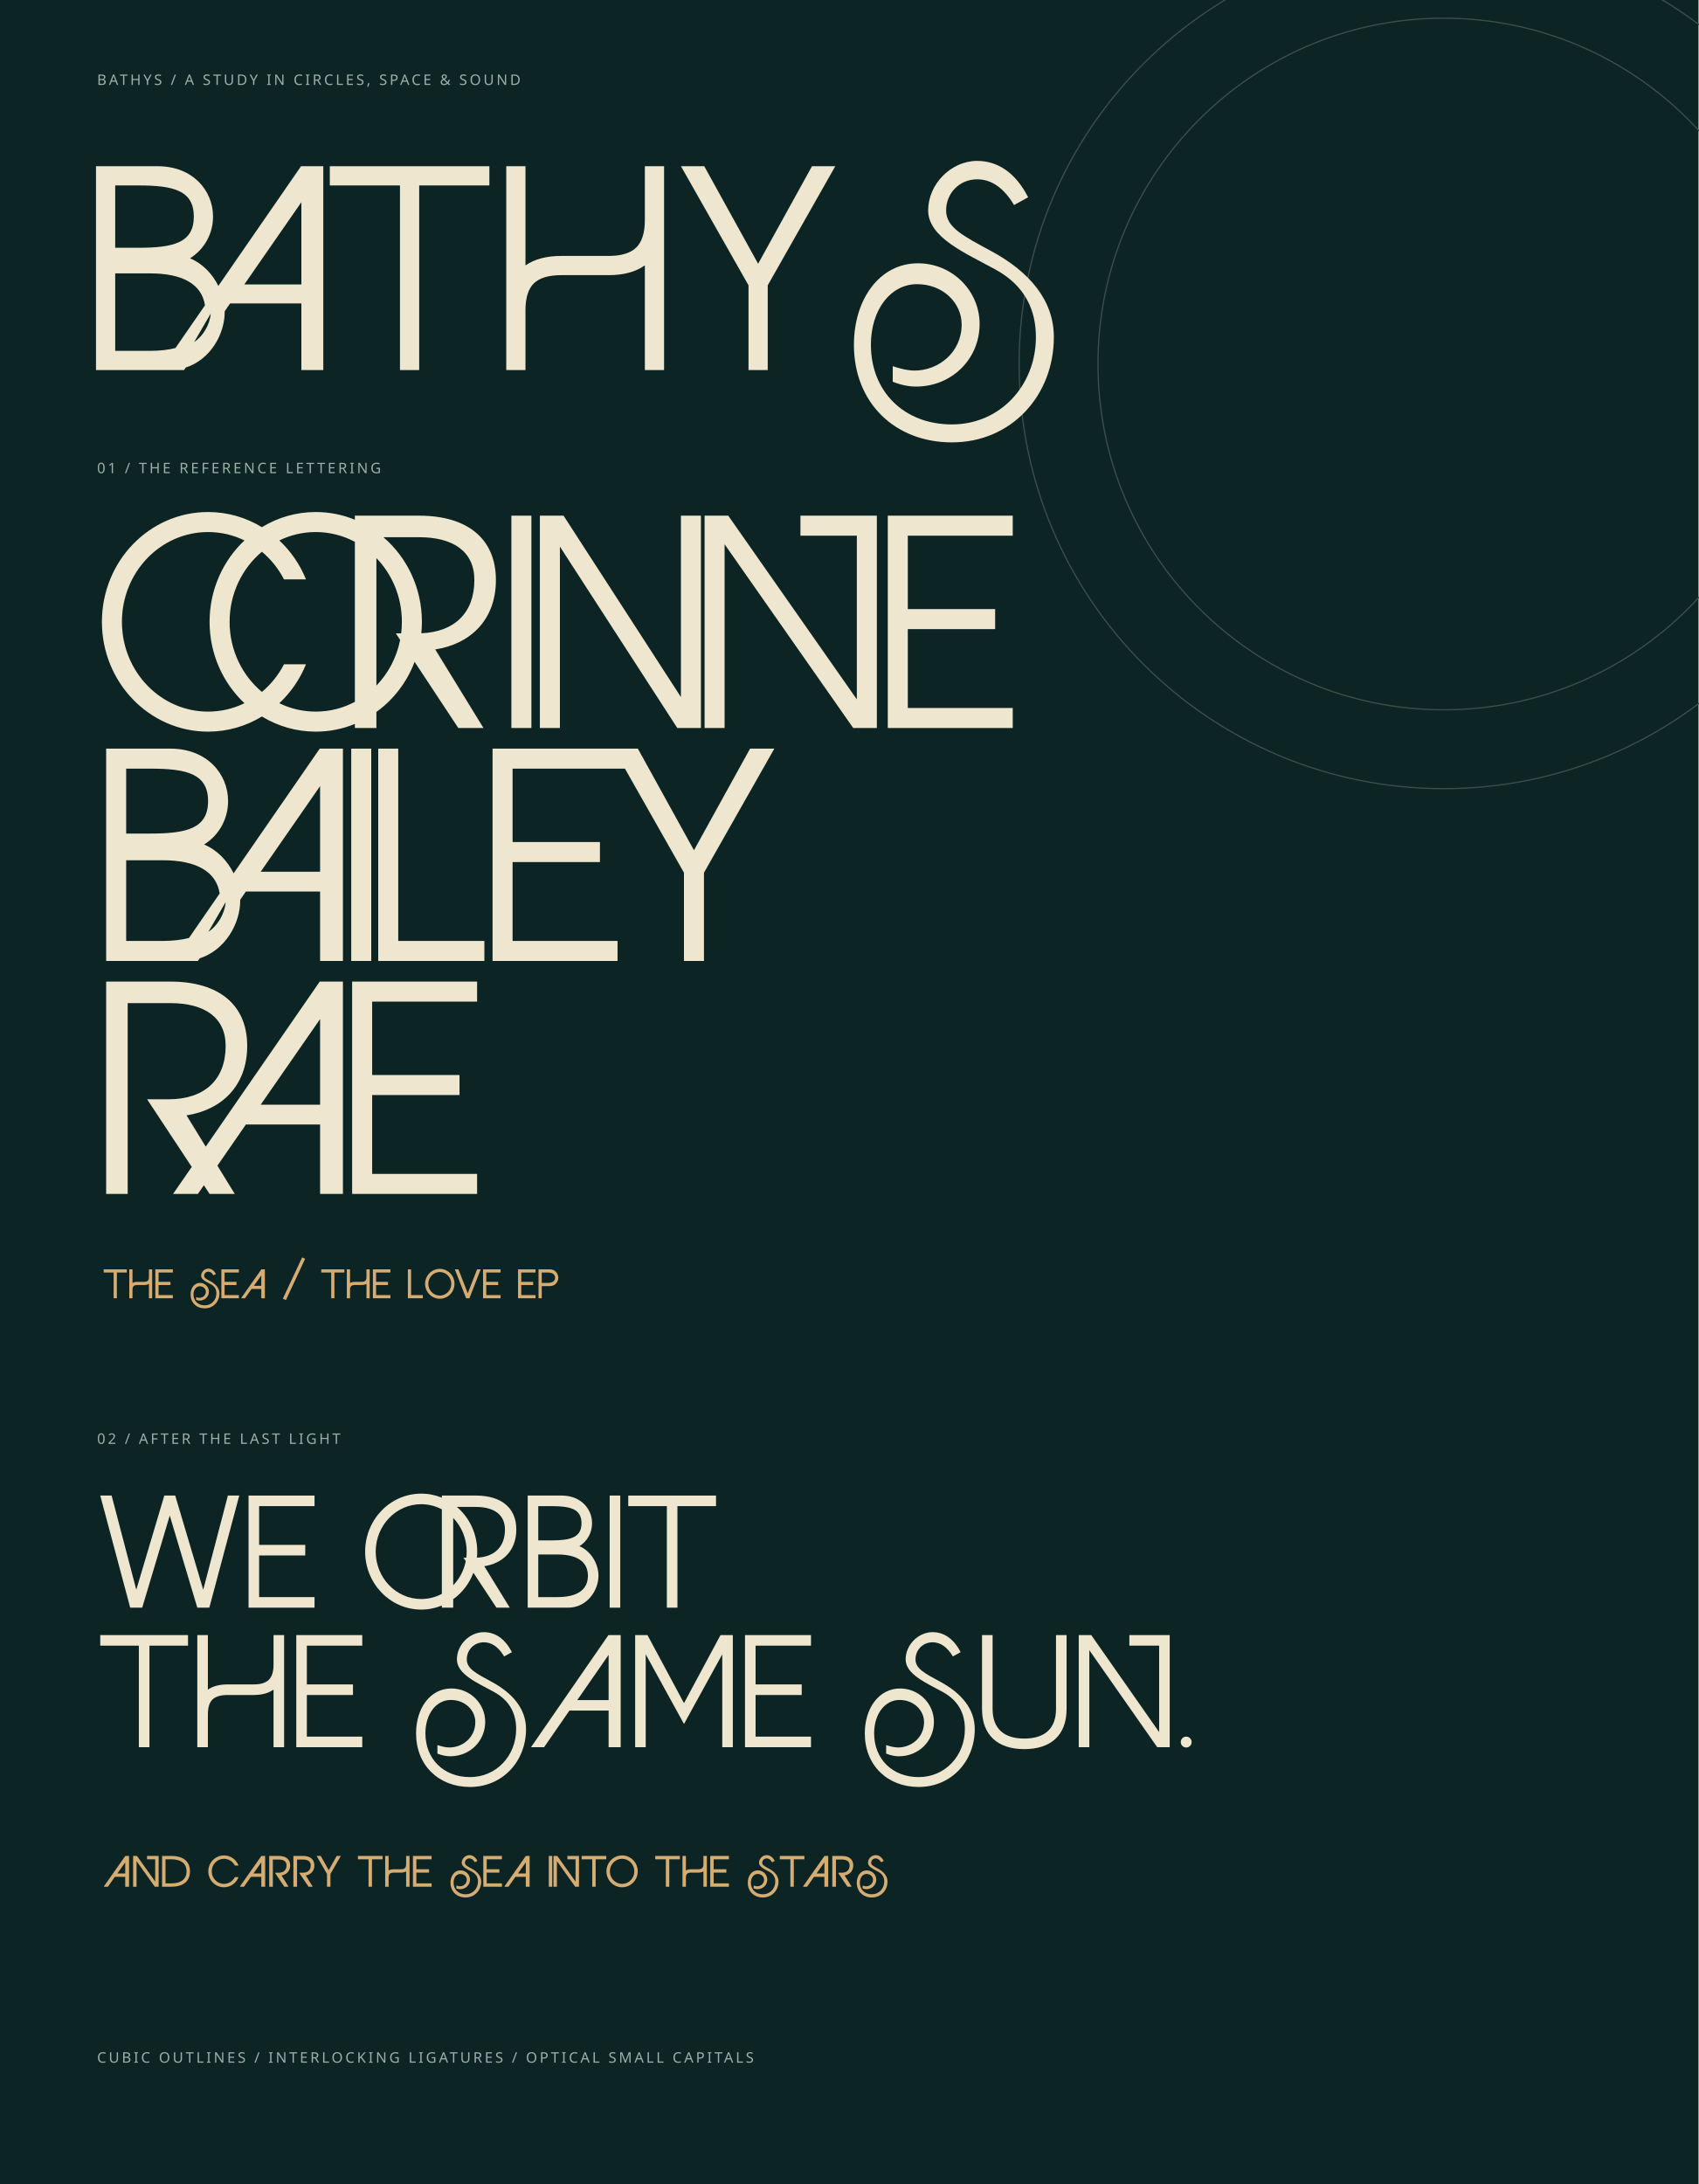
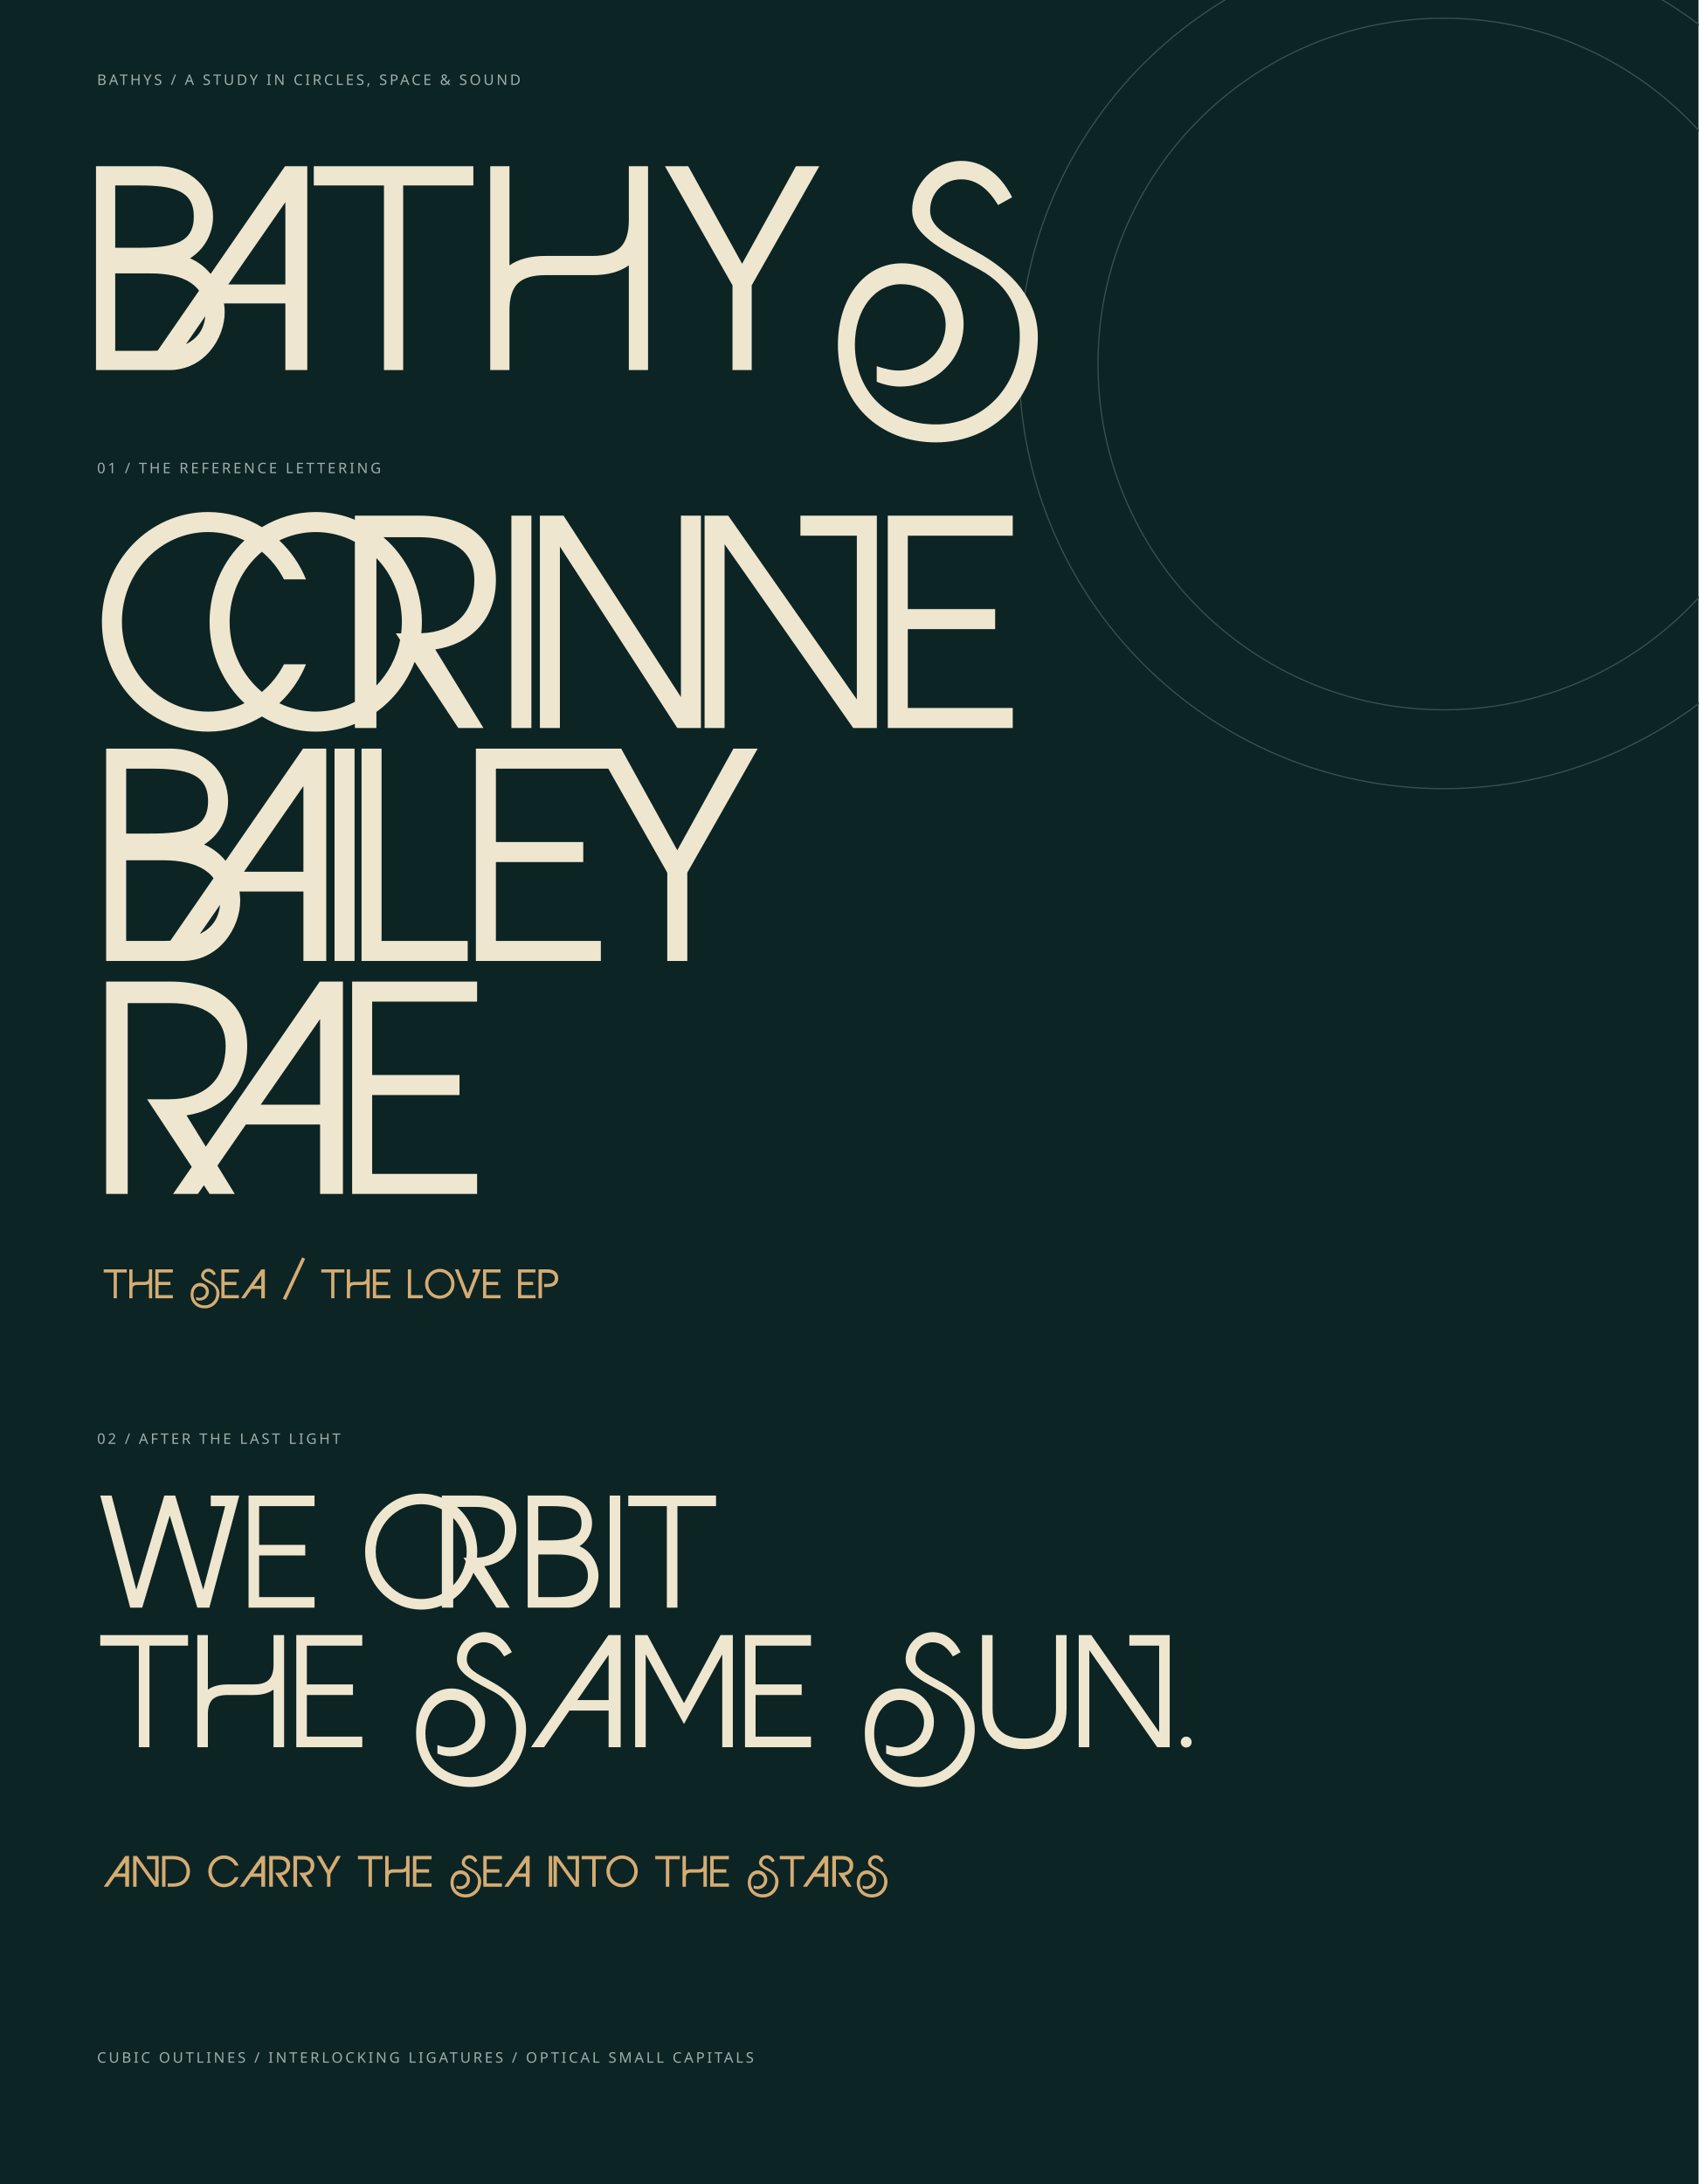
<svg xmlns="http://www.w3.org/2000/svg" width="1400" height="1800" viewBox="0 0 1400 1800">
  <rect width="1400" height="1800" fill="#0d2425" />
  <circle cx="1190" cy="300" r="350" fill="none" stroke="#39504a" />
  <circle cx="1190" cy="300" r="285" fill="none" stroke="#39504a" />
  <text x="80" y="70" fill="#9eafa8" font-family="sans-serif" font-size="12" letter-spacing="2">BATHYS / A STUDY IN CIRCLES, SPACE &amp; SOUND</text>
-   <path fill="#eee6cf" d="M38.0 0.0H340.413L346.44 8.715C431.654 36.286 480.0 124.204 480.0 199.0C480.0 199.939 479.992 200.88 479.977 201.822L498.649 228.823H743.355V0.0H818.649V700.0H742.178L458.232 288.934C438.355 329.338 405.322 365.001 361.02 383.839C411.985 415.93 440.0 470.064 440.0 527.0C440.0 617.0 370.0 700.0 250.0 700.0H38.0ZM104.0 66.0V332.0H224.0C333.08 332.0 400.846 296.47 412.276 222.405L310.989 75.773C286.023 69.23 256.89 66.0 224.0 66.0ZM104.0 420.0V634.0H184.0C304.0 634.0 374.0 617.0 374.0 527.0C374.0 437.0 304.0 420.0 184.0 420.0ZM743.355 294.118H547.472L743.355 576.471ZM375.0 96.0 432.0 194.0C429.0 155.0 405.0 116.0 375.0 96.0Z" transform="translate(70.000 305.000) scale(0.24 -0.24)" />
-   <path fill="#eee6cf" d="M20.0 634.0H261.0V0.0H327.0V634.0H568.0V700.0H20.0Z" transform="translate(267.040 305.000) scale(0.24 -0.24)" />
-   <path fill="#eee6cf" d="M38.0 0.0H104.0V205.0Q104.0 269.652 132.799 297.758Q161.736 326.0 228.0 326.0H390.0Q467.321 326.0 514.0 359.698V0.0H580.0V700.0H514.0V515.0Q514.0 450.138 484.653 421.071Q455.301 392.0 390.0 392.0H228.0Q150.385 392.0 104.0 359.351V700.0H38.0Z" transform="translate(408.160 305.000) scale(0.24 -0.24)" />
-   <path fill="#eee6cf" d="M20.0 700.0 252.0 291.0V0.0H318.0V291.0L550.0 700.0H470.0L285.0 365.0L100.0 700.0Z" transform="translate(556.480 305.000) scale(0.24 -0.24)" />
-   <path fill="#eee6cf" d="M642.333 593.333C597.333 681.667 534 718.333 467.333 718.333C377.333 718.333 299 638.333 299 548.333C299 455.0 427.333 401.667 530.666 345.0C634 288.333 669 203.333 669 113.333C669 -53.334 545.667 -186.667 380.666 -186.667C215.667 -186.667 102.333 -73.333 102.333 86.667C102.333 208.333 170.667 295.0 260.667 295.0C350.667 295.0 414 230.0 414 156.667C414 60.0 334.0 -1.667 252.333 -1.667C225.667 -1.667 197.333 6.667 177.333 13.333V-40.0C205.666 -51.667 234.0 -56.667 257.333 -56.667C380.666 -56.667 475.667 38.333 475.667 158.333C475.667 271.667 382.333 366.667 264 366.667C132.333 366.667 44 243.333 44 86.667C44 -113.333 185.667 -248.333 380.666 -248.333C584 -248.333 730.666 -88.333 730.666 113.333C730.666 241.667 644 338.333 519 406.667C417.333 461.667 360.667 490.0 360.667 548.333C360.667 606.667 405.666 655.0 467.333 655.0C517.333 655.0 559 625.0 594 566.667L642.333 593.333Z" transform="translate(693.280 305.000) scale(0.24 -0.24)" />
+   <path fill="#eee6cf" d="M38.0 0.0H290.0C410.0 0.0 480.0 109.0 480.0 199.0C480.0 269.418 437.147 351.468 361.02 383.839C411.985 415.93 440.0 470.064 440.0 527.0C440.0 617.0 370.0 700.0 250.0 700.0H38.0ZM104.0 66.0V332.0H224.0C344.0 332.0 414.0 289.0 414.0 199.0C414.0 109.0 344.0 66.0 224.0 66.0H104.0ZM104.0 420.0V634.0H184.0C304.0 634.0 374.0 617.0 374.0 527.0C374.0 437.0 304.0 420.0 184.0 420.0ZM687.178 700.0 203.649 0.0H285.413L443.649 228.823H688.355V0.0H763.649V700.0ZM688.355 294.118H492.472L688.355 576.471Z" transform="translate(70.000 305.000) scale(0.24 -0.24)" />
+   <path fill="#eee6cf" d="M20.0 634.0H261.0V0.0H327.0V634.0H568.0V700.0H20.0Z" transform="translate(253.840 305.000) scale(0.24 -0.24)" />
+   <path fill="#eee6cf" d="M38.0 0.0H104.0V205.0Q104.0 269.652 132.799 297.758Q161.736 326.0 228.0 326.0H390.0Q467.321 326.0 514.0 359.698V0.0H580.0V700.0H514.0V515.0Q514.0 450.138 484.653 421.071Q455.301 392.0 390.0 392.0H228.0Q150.385 392.0 104.0 359.351V700.0H38.0Z" transform="translate(394.960 305.000) scale(0.24 -0.24)" />
+   <path fill="#eee6cf" d="M20.0 700.0 252.0 291.0V0.0H318.0V291.0L550.0 700.0H470.0L285.0 365.0L100.0 700.0Z" transform="translate(543.280 305.000) scale(0.24 -0.24)" />
+   <path fill="#eee6cf" d="M642.333 593.333C597.333 681.667 534 718.333 467.333 718.333C377.333 718.333 299 638.333 299 548.333C299 455.0 427.333 401.667 530.666 345.0C634 288.333 669 203.333 669 113.333C669 -53.334 545.667 -186.667 380.666 -186.667C215.667 -186.667 102.333 -73.333 102.333 86.667C102.333 208.333 170.667 295.0 260.667 295.0C350.667 295.0 414 230.0 414 156.667C414 60.0 334.0 -1.667 252.333 -1.667C225.667 -1.667 197.333 6.667 177.333 13.333V-40.0C205.666 -51.667 234.0 -56.667 257.333 -56.667C380.666 -56.667 475.667 38.333 475.667 158.333C475.667 271.667 382.333 366.667 264 366.667C132.333 366.667 44 243.333 44 86.667C44 -113.333 185.667 -248.333 380.666 -248.333C584 -248.333 730.666 -88.333 730.666 113.333C730.666 241.667 644 338.333 519 406.667C417.333 461.667 360.667 490.0 360.667 548.333C360.667 606.667 405.666 655.0 467.333 655.0C517.333 655.0 559 625.0 594 566.667L642.333 593.333Z" transform="translate(680.080 305.000) scale(0.24 -0.24)" />
  <text x="80" y="390" fill="#9eafa8" font-family="sans-serif" font-size="12" letter-spacing="2">01 / THE REFERENCE LETTERING</text>
  <path fill="#eee6cf" d="M858.0 0.0H929.0V52.885C985.358 93.544 1029.606 150.918 1055.025 218.059L1199.0 0.0H1282.0L1123.0 259.0C1235.0 276.0 1323.0 353.0 1323.0 488.0C1323.0 624.0 1229.0 700.0 1070.0 700.0H858.0V686.619C818.081 702.998 774.557 712.0 729.0 712.0C664.215 712.0 603.541 693.795 551.5 662.061C499.459 693.795 438.785 712.0 374.0 712.0C180.7 712.0 24.0 549.927 24.0 350.0C24.0 150.073 180.7 -12.0 374.0 -12.0C438.785 -12.0 499.459 6.205 551.5 37.939C603.541 6.205 664.215 -12.0 729.0 -12.0C774.557 -12.0 818.081 -2.998 858.0 13.381ZM696.865 210.0H624.289C606.098 174.746 581.251 143.778 551.5 118.921C486.573 173.168 445.0 256.524 445.0 350.0C445.0 443.476 486.573 526.832 551.5 581.079C581.251 556.222 606.098 525.254 624.289 490.0H696.865C676.872 539.264 646.647 582.988 608.94 618.327C645.407 636.083 686.092 646.0 729.0 646.0C775.448 646.0 819.292 634.378 858.0 613.773V86.227C819.292 65.622 775.448 54.0 729.0 54.0C686.093 54.0 645.407 63.917 608.94 81.673C646.647 117.012 676.872 160.736 696.865 210.0ZM494.06 618.327C423.389 552.094 379.0 456.408 379.0 350.0C379.0 243.592 423.389 147.907 494.06 81.673C457.593 63.917 416.908 54.0 374.0 54.0C217.151 54.0 90.0 186.524 90.0 350.0C90.0 513.476 217.151 646.0 374.0 646.0C416.908 646.0 457.593 636.083 494.06 618.327ZM1079.0 350.0C1079.0 462.269 1029.586 562.601 952.026 629.0H1070.0C1182.0 629.0 1252.0 582.0 1252.0 488.0C1252.0 380.217 1187.171 316.887 1077.122 312.271C1078.364 324.672 1079.0 337.259 1079.0 350.0ZM929.0 560.153C980.875 506.522 1013.0 432.171 1013.0 350.0C1013.0 337.125 1012.211 324.442 1010.681 312.0H993.0L1007.246 290.424C995.826 232.178 967.992 180.159 929.0 139.847V560.153Z" transform="translate(78.000 600.000) scale(0.25 -0.25)" />
  <path fill="#eee6cf" d="M30.0 0.0H96.0V700.0H30.0V0.0Z" transform="translate(414.000 600.000) scale(0.25 -0.25)" />
  <path fill="#eee6cf" d="M581.0 0.0H647.0V605.714L1071.0 0.0H1149.0V700.0H897.0V634.0H1083.0V94.286L659.0 700.0H581.0ZM38.0 0.0H104.0V598.013L491.0 0.0H569.0V700.0H503.0V101.987L116.0 700.0H38.0Z" transform="translate(435.500 600.000) scale(0.25 -0.25)" />
  <path fill="#eee6cf" d="M38.0 0.0H450.0V66.0H104.0V326.0H392.0V392.0H104.0V634.0H450.0V700.0H38.0Z" transform="translate(722.250 600.000) scale(0.25 -0.25)" />
-   <path fill="#eee6cf" d="M38.0 0.0H340.413L346.44 8.715C431.654 36.286 480.0 124.204 480.0 199.0C480.0 199.939 479.992 200.88 479.977 201.822L498.649 228.823H743.355V0.0H818.649V700.0H742.178L458.232 288.934C438.355 329.338 405.322 365.001 361.02 383.839C411.985 415.93 440.0 470.064 440.0 527.0C440.0 617.0 370.0 700.0 250.0 700.0H38.0ZM104.0 66.0V332.0H224.0C333.08 332.0 400.846 296.47 412.276 222.405L310.989 75.773C286.023 69.23 256.89 66.0 224.0 66.0ZM104.0 420.0V634.0H184.0C304.0 634.0 374.0 617.0 374.0 527.0C374.0 437.0 304.0 420.0 184.0 420.0ZM743.355 294.118H547.472L743.355 576.471ZM375.0 96.0 432.0 194.0C429.0 155.0 405.0 116.0 375.0 96.0Z" transform="translate(78.000 792.000) scale(0.25 -0.25)" />
-   <path fill="#eee6cf" d="M30.0 0.0H96.0V700.0H30.0V0.0Z" transform="translate(282.000 792.000) scale(0.25 -0.25)" />
-   <path fill="#eee6cf" d="M38.0 0.0H388.0V66.0H104.0V700.0H38.0Z" transform="translate(302.250 792.000) scale(0.25 -0.25)" />
-   <path fill="#eee6cf" d="M38.0 0.0H450.0V66.0H104.0V326.0H392.0V392.0H104.0V634.0H474.438L669.0 291.0V0.0H735.0V291.0L967.0 700.0H887.0L702.0 365.0L517.0 700.0H38.0Z" transform="translate(396.500 792.000) scale(0.25 -0.25)" />
+   <path fill="#eee6cf" d="M38.0 0.0H290.0C410.0 0.0 480.0 109.0 480.0 199.0C480.0 269.418 437.147 351.468 361.02 383.839C411.985 415.93 440.0 470.064 440.0 527.0C440.0 617.0 370.0 700.0 250.0 700.0H38.0ZM104.0 66.0V332.0H224.0C344.0 332.0 414.0 289.0 414.0 199.0C414.0 109.0 344.0 66.0 224.0 66.0H104.0ZM104.0 420.0V634.0H184.0C304.0 634.0 374.0 617.0 374.0 527.0C374.0 437.0 304.0 420.0 184.0 420.0ZM687.178 700.0 203.649 0.0H285.413L443.649 228.823H688.355V0.0H763.649V700.0ZM688.355 294.118H492.472L688.355 576.471Z" transform="translate(78.000 792.000) scale(0.25 -0.25)" />
+   <path fill="#eee6cf" d="M30.0 0.0H96.0V700.0H30.0V0.0Z" transform="translate(268.250 792.000) scale(0.25 -0.25)" />
+   <path fill="#eee6cf" d="M38.0 0.0H388.0V66.0H104.0V700.0H38.0Z" transform="translate(288.500 792.000) scale(0.25 -0.25)" />
+   <path fill="#eee6cf" d="M38.0 0.0H450.0V66.0H104.0V326.0H392.0V392.0H104.0V634.0H474.438L669.0 291.0V0.0H735.0V291.0L967.0 700.0H887.0L702.0 365.0L517.0 700.0H38.0Z" transform="translate(382.750 792.000) scale(0.25 -0.25)" />
  <path fill="#eee6cf" d="M38.0 0.0H109.0V629.0H250.0C362.0 629.0 432.0 582.0 432.0 488.0C432.0 376.0 362.0 312.0 244.0 312.0H173.0L320.183 89.082L258.649 0.0H340.413L360.153 28.545L379.0 0.0H462.0L404.821 93.14L498.649 228.823H743.355V0.0H818.649V700.0H742.178L366.314 155.866L303.0 259.0C415.0 276.0 503.0 353.0 503.0 488.0C503.0 624.0 409.0 700.0 250.0 700.0H38.0ZM743.355 294.118H547.472L743.355 576.471Z" transform="translate(78.000 984.000) scale(0.25 -0.25)" />
  <path fill="#eee6cf" d="M38.0 0.0H450.0V66.0H104.0V326.0H392.0V392.0H104.0V634.0H450.0V700.0H38.0Z" transform="translate(280.750 984.000) scale(0.25 -0.25)" />
  <path fill="#d5ac72" d="M188.7 461.253V0.0H246.42V461.253H424.76V518.0H10.36V461.253H188.7Z" transform="translate(85.000 1070.000) scale(0.046 -0.046)" />
  <path fill="#d5ac72" d="M81.4 0.0V153.508Q81.4 198.705 101.372 217.869Q121.492 237.174 168.72 237.174H288.6Q341.644 237.174 375.92 257.901V0.0H433.64V518.0H375.92V379.042Q375.92 333.673 355.519 313.808Q335.096 293.921 288.6 293.921H168.72Q115.504 293.921 81.4 273.842V518.0H23.68V0.0H81.4Z" transform="translate(105.470 1070.000) scale(0.046 -0.046)" />
  <path fill="#d5ac72" d="M337.44 0.0V56.747H81.4V237.174H294.52V293.921H81.4V461.253H337.44V518.0H23.68V0.0H337.44Z" transform="translate(126.952 1070.000) scale(0.046 -0.046)" />
  <path fill="#d5ac72" d="" transform="translate(143.834 1070.000) scale(0.046 -0.046)" />
  <path fill="#d5ac72" d="M479.283 438.013Q454.695 485.464 419.081 509.214Q385.907 531.338 345.827 531.338Q320.431 531.338 296.46 520.843Q273.519 510.8 255.408 492.753Q237.338 474.748 227.285 451.979Q216.82 428.279 216.82 403.293Q216.82 362.023 262.762 325.431Q280.645 311.188 308.289 295.308Q324.742 285.856 359.401 267.894Q380.42 257.001 390.558 251.535Q490.62 197.587 490.62 86.818Q490.62 42.787 474.76 3.159Q459.326 -35.404 430.945 -64.775Q402.404 -94.312 364.773 -110.385Q325.699 -127.075 281.693 -127.075Q237.374 -127.075 199.606 -112.669Q162.971 -98.694 136.042 -72.557Q109.196 -46.501 94.863 -11.146Q80.166 25.104 80.166 67.418Q80.166 99.388 88.909 127.152Q97.319 153.856 112.856 173.736Q128.19 193.357 148.556 203.888Q169.313 214.621 192.893 214.621Q216.405 214.621 237.108 206.696Q256.712 199.191 271.563 185.489Q286.057 172.117 293.944 154.794Q301.92 137.276 301.92 118.344Q301.92 93.745 292.121 72.477Q282.957 52.586 266.217 37.604Q250.106 23.184 229.323 15.336Q208.617 7.518 186.726 7.518Q165.25 7.518 132.63 18.207L126.786 20.121V-27.659L129.536 -28.772Q160.3 -41.227 190.426 -41.227Q224.928 -41.227 255.861 -28.736Q285.77 -16.659 308.557 5.506Q331.292 27.619 343.676 56.595Q356.433 86.442 356.433 119.557Q356.433 150.895 343.917 179.738Q331.776 207.718 309.645 229.356Q287.39 251.117 258.497 263.062Q228.434 275.491 195.36 275.491Q158.467 275.491 126.76 259.193Q96.373 243.573 73.895 214.665Q51.854 186.319 40.052 148.616Q28.12 110.497 28.12 67.418Q28.12 12.868 47.073 -33.671Q65.479 -78.868 99.902 -112.121Q134.087 -145.145 180.284 -162.754Q227.283 -180.669 281.693 -180.669Q337.954 -180.669 387.389 -159.835Q435.007 -139.768 470.834 -102.772Q506.322 -66.126 525.52 -17.779Q545.133 31.615 545.133 86.818Q545.133 155.296 500.59 212.544Q460.435 264.153 386.19 304.057Q383.328 305.579 377.844 308.491Q344.864 326.004 331.45 333.762Q310.057 346.134 297.884 355.965Q284.261 366.967 277.924 378.018Q271.333 389.513 271.333 403.293Q271.333 418.176 276.922 431.677Q282.383 444.871 292.421 454.956Q302.573 465.156 315.969 470.717Q329.974 476.531 345.827 476.531Q397.826 476.531 435.753 414.385L437.956 410.775L481.233 434.25Z" transform="translate(155.794 1070.000) scale(0.046 -0.046)" />
  <path fill="#d5ac72" d="M337.44 0.0V56.747H81.4V237.174H294.52V293.921H81.4V461.253H337.44V518.0H23.68V0.0H337.44Z" transform="translate(181.370 1070.000) scale(0.046 -0.046)" />
  <path fill="#d5ac72" d="M371.658 516.116 13.847 6.846 17.5 0.0H80.334L197.428 166.475H371.742V0.0H436.34V518.0H372.982ZM239.713 222.709 371.742 409.814V222.709H239.713Z" transform="translate(198.252 1070.000) scale(0.046 -0.046)" />
  <path fill="#d5ac72" d="" transform="translate(220.378 1070.000) scale(0.046 -0.046)" />
  <path fill="#d5ac72" d="M17.81 -7.323 362.81 732.677 417.19 707.323 72.19 -32.677 17.81 -7.323Z" transform="translate(232.338 1070.000) scale(0.046 -0.046)" />
  <path fill="#d5ac72" d="" transform="translate(252.348 1070.000) scale(0.046 -0.046)" />
  <path fill="#d5ac72" d="M188.7 461.253V0.0H246.42V461.253H424.76V518.0H10.36V461.253H188.7Z" transform="translate(264.308 1070.000) scale(0.046 -0.046)" />
  <path fill="#d5ac72" d="M81.4 0.0V153.508Q81.4 198.705 101.372 217.869Q121.492 237.174 168.72 237.174H288.6Q341.644 237.174 375.92 257.901V0.0H433.64V518.0H375.92V379.042Q375.92 333.673 355.519 313.808Q335.096 293.921 288.6 293.921H168.72Q115.504 293.921 81.4 273.842V518.0H23.68V0.0H81.4Z" transform="translate(284.778 1070.000) scale(0.046 -0.046)" />
  <path fill="#d5ac72" d="M337.44 0.0V56.747H81.4V237.174H294.52V293.921H81.4V461.253H337.44V518.0H23.68V0.0H337.44Z" transform="translate(306.260 1070.000) scale(0.046 -0.046)" />
  <path fill="#d5ac72" d="" transform="translate(323.142 1070.000) scale(0.046 -0.046)" />
  <path fill="#d5ac72" d="M291.56 0.0V56.747H81.4V518.0H23.68V0.0H291.56Z" transform="translate(335.102 1070.000) scale(0.046 -0.046)" />
  <path fill="#d5ac72" d="M540.2 259.0Q540.2 313.44 519.516 363.166Q499.533 411.207 463.093 448.261Q426.637 485.332 379.354 505.668Q330.382 526.73 276.76 526.73Q223.138 526.73 174.166 505.668Q126.883 485.332 90.427 448.261Q53.987 411.207 34.004 363.166Q13.32 313.44 13.32 259Q13.32 204.56 34.004 154.834Q53.987 106.793 90.427 69.739Q126.883 32.668 174.166 12.332Q223.138 -8.73 276.76 -8.73Q330.382 -8.73 379.354 12.332Q426.637 32.668 463.093 69.739Q499.533 106.793 519.516 154.834Q540.2 204.56 540.2 259.0ZM482.48 259.0Q482.48 216.039 466.29 176.818Q450.659 138.948 422.162 109.748Q393.683 80.566 356.773 64.569Q318.582 48.017 276.76 48.017Q234.938 48.017 196.747 64.569Q159.837 80.566 131.358 109.748Q102.861 138.948 87.23 176.818Q71.04 216.04 71.04 259Q71.04 301.96 87.23 341.182Q102.861 379.051 131.358 408.252Q159.837 437.434 196.747 453.431Q234.938 469.983 276.76 469.983Q318.582 469.983 356.773 453.431Q393.683 437.434 422.162 408.252Q450.659 379.051 466.29 341.182Q482.48 301.961 482.48 259.0Z" transform="translate(349.776 1070.000) scale(0.046 -0.046)" />
-   <path fill="#d5ac72" d="M8.346 518.0 210.066 0.0H269.454L471.174 518.0H406.907L239.76 89.313L72.613 518.0Z" transform="translate(374.524 1070.000) scale(0.046 -0.046)" />
+   <path fill="#d5ac72" d="M8.346 518.0 210.066 0.0H269.454L471.174 518.0H328.56V461.253H385L239.763 89.306L72.613 518.0Z" transform="translate(374.524 1070.000) scale(0.046 -0.046)" />
  <path fill="#d5ac72" d="M337.44 0.0V56.747H81.4V237.174H294.52V293.921H81.4V461.253H337.44V518.0H23.68V0.0H337.44Z" transform="translate(397.064 1070.000) scale(0.046 -0.046)" />
  <path fill="#d5ac72" d="" transform="translate(413.946 1070.000) scale(0.046 -0.046)" />
  <path fill="#d5ac72" d="M337.44 0.0V56.747H81.4V237.174H294.52V293.921H81.4V461.253H337.44V518.0H23.68V0.0H337.44Z" transform="translate(425.906 1070.000) scale(0.046 -0.046)" />
-   <path fill="#d5ac72" d="M81.4 0.0V218.258H233.1Q266.061 218.258 294.517 232.247Q320.47 245.005 340.102 268.017Q358.352 289.411 368.386 316.265Q378.14 342.369 378.14 368.129Q378.14 393.889 368.386 419.993Q358.352 446.848 340.102 468.241Q320.47 491.254 294.517 504.012Q266.061 518.0 233.1 518.0H23.68V0.0H81.4ZM81.4 275.006V461.253H184.26Q250.546 461.253 285.352 437.826Q320.42 414.222 320.42 368.129Q320.42 322.036 285.352 298.433Q250.546 275.006 184.26 275.006H81.4Z" transform="translate(442.788 1070.000) scale(0.046 -0.046)" />
+   <path fill="#d5ac72" d="M23.68 0.0H85.1V457.615H185.0Q246.981 457.615 280.765 432.836Q315.24 407.55 315.24 359.399Q315.24 308.135 280.214 282.509Q246.094 257.545 180.56 257.545H123.58V200.798H180.56Q276.248 200.798 326.684 242.096Q376.66 283.017 376.66 359.399Q376.66 435.29 325.568 476.98Q275.297 518.0 185.0 518.0H23.68Z" transform="translate(442.788 1070.000) scale(0.046 -0.046)" />
  <text x="80" y="1190" fill="#9eafa8" font-family="sans-serif" font-size="12" letter-spacing="2">02 / AFTER THE LAST LIGHT</text>
-   <path fill="#eee6cf" d="M20.0 700.0H91.0L245.0 112.0L420.0 700.0H488.0L663.0 112.0L817.0 700.0H888.0L701.0 0.0H626.0L454.0 575.0L282.0 0.0H207.0L20.0 700.0Z" transform="translate(80.000 1325.000) scale(0.132 -0.132)" />
+   <path fill="#eee6cf" d="M20.0 700.0H91.0L245.0 112.0L420.0 700.0H488.0L663.0 112.0L800.0 634.0H710.0V700.0H888.0L701.0 0.0H626.0L454.0 575.0L282.0 0.0H207.0L20.0 700.0Z" transform="translate(80.000 1325.000) scale(0.132 -0.132)" />
  <path fill="#eee6cf" d="M38.0 0.0H450.0V66.0H104.0V326.0H392.0V392.0H104.0V634.0H450.0V700.0H38.0Z" transform="translate(199.856 1325.000) scale(0.132 -0.132)" />
  <path fill="#eee6cf" d="" transform="translate(263.480 1325.000) scale(0.132 -0.132)" />
  <path fill="#eee6cf" d="M503.0 0.0H574.0V52.885C630.358 93.544 674.606 150.918 700.025 218.059L844.0 0.0H927.0L768.0 259.0C880.0 276.0 968.0 353.0 968.0 488.0C968.0 624.0 874.0 700.0 715.0 700.0H503.0V686.619C463.081 702.998 419.557 712.0 374.0 712.0C180.7 712.0 24.0 549.927 24.0 350.0C24.0 150.073 180.7 -12.0 374.0 -12.0C419.557 -12.0 463.081 -2.998 503.0 13.381ZM503.0 613.773V86.227C464.291 65.622 420.448 54.0 374.0 54.0C217.151 54.0 90.0 186.524 90.0 350.0C90.0 513.476 217.151 646.0 374.0 646.0C420.448 646.0 464.291 634.378 503.0 613.773ZM724.0 350.0C724.0 462.269 674.586 562.601 597.026 629.0H715.0C827.0 629.0 897.0 582.0 897.0 488.0C897.0 380.217 832.171 316.887 722.122 312.271C723.364 324.672 724.0 337.259 724.0 350.0ZM658.0 350.0C658.0 337.125 657.211 324.442 655.681 312.0H638.0L652.246 290.424C640.826 232.178 612.992 180.159 574.0 139.847V560.153C625.875 506.522 658.0 432.171 658.0 350.0Z" transform="translate(297.800 1325.000) scale(0.132 -0.132)" />
  <path fill="#eee6cf" d="M38.0 0.0H290.0C410.0 0.0 480.0 109.0 480.0 199.0C480.0 269.418 437.147 351.468 361.02 383.839C411.985 415.93 440.0 470.064 440.0 527.0C440.0 617.0 370.0 700.0 250.0 700.0H38.0ZM104.0 66.0V332.0H224.0C344.0 332.0 414.0 289.0 414.0 199.0C414.0 109.0 344.0 66.0 224.0 66.0H104.0ZM104.0 420.0V634.0H184.0C304.0 634.0 374.0 617.0 374.0 527.0C374.0 437.0 304.0 420.0 184.0 420.0Z" transform="translate(429.932 1325.000) scale(0.132 -0.132)" />
  <path fill="#eee6cf" d="M30.0 0.0H96.0V700.0H30.0V0.0Z" transform="translate(498.572 1325.000) scale(0.132 -0.132)" />
  <path fill="#eee6cf" d="M20.0 634.0H261.0V0.0H327.0V634.0H568.0V700.0H20.0Z" transform="translate(515.204 1325.000) scale(0.132 -0.132)" />
  <path fill="#eee6cf" d="M20.0 634.0H261.0V0.0H327.0V634.0H568.0V700.0H20.0Z" transform="translate(80.000 1440.000) scale(0.132 -0.132)" />
  <path fill="#eee6cf" d="M38.0 0.0H104.0V205.0Q104.0 269.652 132.799 297.758Q161.736 326.0 228.0 326.0H390.0Q467.321 326.0 514.0 359.698V0.0H580.0V700.0H514.0V515.0Q514.0 450.138 484.653 421.071Q455.301 392.0 390.0 392.0H228.0Q150.385 392.0 104.0 359.351V700.0H38.0Z" transform="translate(157.616 1440.000) scale(0.132 -0.132)" />
  <path fill="#eee6cf" d="M38.0 0.0H450.0V66.0H104.0V326.0H392.0V392.0H104.0V634.0H450.0V700.0H38.0Z" transform="translate(239.192 1440.000) scale(0.132 -0.132)" />
  <path fill="#eee6cf" d="" transform="translate(302.816 1440.000) scale(0.132 -0.132)" />
  <path fill="#eee6cf" d="M642.333 593.333C597.333 681.667 534 718.333 467.333 718.333C377.333 718.333 299 638.333 299 548.333C299 455.0 427.333 401.667 530.666 345.0C634 288.333 669 203.333 669 113.333C669 -53.334 545.667 -186.667 380.666 -186.667C215.667 -186.667 102.333 -73.333 102.333 86.667C102.333 208.333 170.667 295.0 260.667 295.0C350.667 295.0 414 230.0 414 156.667C414 60.0 334.0 -1.667 252.333 -1.667C225.667 -1.667 197.333 6.667 177.333 13.333V-40.0C205.666 -51.667 234.0 -56.667 257.333 -56.667C380.666 -56.667 475.667 38.333 475.667 158.333C475.667 271.667 382.333 366.667 264 366.667C132.333 366.667 44 243.333 44 86.667C44 -113.333 185.667 -248.333 380.666 -248.333C584 -248.333 730.666 -88.333 730.666 113.333C730.666 241.667 644 338.333 519 406.667C417.333 461.667 360.667 490.0 360.667 548.333C360.667 606.667 405.666 655.0 467.333 655.0C517.333 655.0 559 625.0 594 566.667L642.333 593.333Z" transform="translate(337.136 1440.000) scale(0.132 -0.132)" />
  <path fill="#eee6cf" d="M507.178 700.0 23.649 0.0H105.413L263.649 228.823H508.355V0.0H583.649V700.0ZM508.355 294.118H312.472L508.355 576.471Z" transform="translate(434.552 1440.000) scale(0.132 -0.132)" />
  <path fill="#eee6cf" d="M38.0 0.0H104.0V579.902L343.0 145.0L582.0 579.902V0.0H648.0V700.0H571.0L343.0 275.0L115.0 700.0H38.0Z" transform="translate(518.504 1440.000) scale(0.132 -0.132)" />
  <path fill="#eee6cf" d="M38.0 0.0H450.0V66.0H104.0V326.0H392.0V392.0H104.0V634.0H450.0V700.0H38.0Z" transform="translate(609.056 1440.000) scale(0.132 -0.132)" />
  <path fill="#eee6cf" d="" transform="translate(672.680 1440.000) scale(0.132 -0.132)" />
  <path fill="#eee6cf" d="M642.333 593.333C597.333 681.667 534 718.333 467.333 718.333C377.333 718.333 299 638.333 299 548.333C299 455.0 427.333 401.667 530.666 345.0C634 288.333 669 203.333 669 113.333C669 -53.334 545.667 -186.667 380.666 -186.667C215.667 -186.667 102.333 -73.333 102.333 86.667C102.333 208.333 170.667 295.0 260.667 295.0C350.667 295.0 414 230.0 414 156.667C414 60.0 334.0 -1.667 252.333 -1.667C225.667 -1.667 197.333 6.667 177.333 13.333V-40.0C205.666 -51.667 234.0 -56.667 257.333 -56.667C380.666 -56.667 475.667 38.333 475.667 158.333C475.667 271.667 382.333 366.667 264 366.667C132.333 366.667 44 243.333 44 86.667C44 -113.333 185.667 -248.333 380.666 -248.333C584 -248.333 730.666 -88.333 730.666 113.333C730.666 241.667 644 338.333 519 406.667C417.333 461.667 360.667 490.0 360.667 548.333C360.667 606.667 405.666 655.0 467.333 655.0C517.333 655.0 559 625.0 594 566.667L642.333 593.333Z" transform="translate(707.000 1440.000) scale(0.132 -0.132)" />
  <path fill="#eee6cf" d="M38.0 700.0H104.0V238.0C104.0 116.0 175.0 54.0 302.0 54.0C429.0 54.0 500.0 116.0 500.0 238.0V700.0H566.0V238.0C566.0 77.0 470.0 -12.0 302.0 -12.0C134.0 -12.0 38.0 77.0 38.0 238.0V700.0Z" transform="translate(804.416 1440.000) scale(0.132 -0.132)" />
  <path fill="#eee6cf" d="M38.0 0.0H104.0V605.714L528.0 0.0H606.0V700.0H354.0V634.0H540.0V94.286L116.0 700.0H38.0Z" transform="translate(884.144 1440.000) scale(0.132 -0.132)" />
  <path fill="#eee6cf" d="M99.0 32.0C99.0 50.778 83.778 66.0 65.0 66.0C46.222 66.0 31.0 50.778 31.0 32.0C31.0 13.222 46.222 -2.0 65.0 -2.0C83.778 -2.0 99.0 13.222 99.0 32.0Z" transform="translate(969.152 1440.000) scale(0.132 -0.132)" />
  <path fill="#d5ac72" d="M371.658 516.116 13.847 6.846 17.5 0.0H80.334L197.428 166.475H371.742V0.0H436.34V518.0H372.982ZM239.713 222.709 371.742 409.814V222.709H239.713Z" transform="translate(85.000 1555.000) scale(0.049 -0.049)" />
  <path fill="#d5ac72" d="M81.4 0.0V431.191L388.408 0.0H452.88V518.0H257.52V461.253H395.16V86.809L88.152 518.0H23.68V0.0H81.4Z" transform="translate(108.569 1555.000) scale(0.049 -0.049)" />
-   <path fill="#d5ac72" d="M177.6 0.0Q332.176 0.0 413.596 68.899Q453.093 102.321 473.088 150.659Q492.84 198.409 492.84 259Q492.84 319.591 473.088 367.341Q453.093 415.679 413.596 449.101Q332.176 518.0 177.6 518.0H23.68V0.0H177.6ZM81.4 56.747V461.253H177.6Q298.976 461.253 365.29 412.026Q435.12 360.188 435.12 259.0Q435.12 157.812 365.29 105.974Q298.976 56.747 177.6 56.747H81.4Z" transform="translate(132.432 1555.000) scale(0.049 -0.049)" />
+   <path fill="#d5ac72" d="M23.68 0.0H81.4V461.253H211.64Q261.655 461.253 303.253 447.212Q344.199 433.391 373.676 407.093Q403.351 380.62 418.995 343.627Q435.12 305.498 435.12 259Q435.12 212.502 418.995 174.373Q403.351 137.38 373.676 110.907Q344.199 84.609 303.253 70.788Q261.655 56.747 211.64 56.747H118.4V0.0H211.64Q273.891 1.058578504853358e-06 326.318 18.56Q377.764 36.772 415.213 71.201Q452.714 105.678 472.572 153.097Q492.84 201.495 492.84 259Q492.84 316.505 472.572 364.903Q452.714 412.322 415.213 446.799Q377.763 481.228 326.318 499.44Q273.891 518.0 211.64 518.0H23.68Z" transform="translate(132.432 1555.000) scale(0.049 -0.049)" />
  <path fill="#d5ac72" d="" transform="translate(158.304 1555.000) scale(0.049 -0.049)" />
  <path fill="#d5ac72" d="M459.268 161.511 458.028 159.148Q431.52 108.642 383.727 78.745Q334.605 48.017 276.76 48.017Q234.938 48.017 196.747 64.569Q159.837 80.566 131.358 109.748Q102.861 138.948 87.23 176.818Q71.04 216.04 71.04 259Q71.04 301.96 87.23 341.182Q102.861 379.051 131.358 408.252Q159.837 437.434 196.747 453.431Q234.938 469.983 276.76 469.983Q334.605 469.983 383.727 439.255Q431.52 409.358 458.028 358.852L459.268 356.489H522.273L519.794 362.495Q504.922 398.524 480.424 428.832Q456.096 458.929 424.406 480.763Q392.258 502.912 355.311 514.626Q317.131 526.73 276.76 526.73Q223.138 526.73 174.166 505.668Q126.883 485.332 90.427 448.261Q53.987 411.207 34.004 363.166Q13.32 313.44 13.32 259Q13.32 204.56 34.004 154.834Q53.987 106.793 90.427 69.739Q126.883 32.668 174.166 12.332Q223.138 -8.73 276.76 -8.73Q317.131 -8.73 355.311 3.374Q392.258 15.088 424.406 37.237Q456.096 59.071 480.424 89.168Q504.922 119.476 519.794 155.505L522.273 161.511H459.268Z" transform="translate(171.044 1555.000) scale(0.049 -0.049)" />
  <path fill="#d5ac72" d="M371.658 516.116 13.847 6.846 17.5 0.0H80.334L197.428 166.475H371.742V0.0H436.34V518.0H372.982ZM239.713 222.709 371.742 409.814V222.709H239.713Z" transform="translate(197.161 1555.000) scale(0.049 -0.049)" />
  <path fill="#d5ac72" d="M23.68 0.0H85.1V457.615H185.0Q246.981 457.615 280.765 432.836Q315.24 407.55 315.24 359.399Q315.24 300.391 279.841 268.016Q244.526 235.719 180.56 235.719H128.02L124.315 228.949L278.071 0.0H341.88L345.664 6.649L231.454 189.554Q259.924 194.629 284.258 206.31Q312.292 219.768 332.533 240.912Q376.66 287.007 376.66 359.399Q376.66 435.29 325.568 476.98Q275.297 518.0 185.0 518.0H23.68Z" transform="translate(220.730 1555.000) scale(0.049 -0.049)" />
  <path fill="#d5ac72" d="M23.68 0.0H85.1V457.615H185.0Q246.981 457.615 280.765 432.836Q315.24 407.55 315.24 359.399Q315.24 300.391 279.841 268.016Q244.526 235.719 180.56 235.719H128.02L124.315 228.949L278.071 0.0H341.88L345.664 6.649L231.454 189.554Q259.924 194.629 284.258 206.31Q312.292 219.768 332.533 240.912Q376.66 287.007 376.66 359.399Q376.66 435.29 325.568 476.98Q275.297 518.0 185.0 518.0H23.68Z" transform="translate(240.673 1555.000) scale(0.049 -0.049)" />
  <path fill="#d5ac72" d="M10.938 511.481 182.04 214.924V0.0H239.76V214.924L414.623 518.0H345.18L210.9 278.943L76.62 518.0H7.177Z" transform="translate(260.616 1555.000) scale(0.049 -0.049)" />
  <path fill="#d5ac72" d="" transform="translate(281.784 1555.000) scale(0.049 -0.049)" />
  <path fill="#d5ac72" d="M188.7 461.253V0.0H246.42V461.253H424.76V518.0H10.36V461.253H188.7Z" transform="translate(294.524 1555.000) scale(0.049 -0.049)" />
  <path fill="#d5ac72" d="M81.4 0.0V153.508Q81.4 198.705 101.372 217.869Q121.492 237.174 168.72 237.174H288.6Q341.644 237.174 375.92 257.901V0.0H433.64V518.0H375.92V379.042Q375.92 333.673 355.519 313.808Q335.096 293.921 288.6 293.921H168.72Q115.504 293.921 81.4 273.842V518.0H23.68V0.0H81.4Z" transform="translate(316.329 1555.000) scale(0.049 -0.049)" />
  <path fill="#d5ac72" d="M337.44 0.0V56.747H81.4V237.174H294.52V293.921H81.4V461.253H337.44V518.0H23.68V0.0H337.44Z" transform="translate(339.212 1555.000) scale(0.049 -0.049)" />
  <path fill="#d5ac72" d="" transform="translate(357.195 1555.000) scale(0.049 -0.049)" />
  <path fill="#d5ac72" d="M479.283 438.013Q454.695 485.464 419.081 509.214Q385.907 531.338 345.827 531.338Q320.431 531.338 296.46 520.843Q273.519 510.8 255.408 492.753Q237.338 474.748 227.285 451.979Q216.82 428.279 216.82 403.293Q216.82 362.023 262.762 325.431Q280.645 311.188 308.289 295.308Q324.742 285.856 359.401 267.894Q380.42 257.001 390.558 251.535Q490.62 197.587 490.62 86.818Q490.62 42.787 474.76 3.159Q459.326 -35.404 430.945 -64.775Q402.404 -94.312 364.773 -110.385Q325.699 -127.075 281.693 -127.075Q237.374 -127.075 199.606 -112.669Q162.971 -98.694 136.042 -72.557Q109.196 -46.501 94.863 -11.146Q80.166 25.104 80.166 67.418Q80.166 99.388 88.909 127.152Q97.319 153.856 112.856 173.736Q128.19 193.357 148.556 203.888Q169.313 214.621 192.893 214.621Q216.405 214.621 237.108 206.696Q256.712 199.191 271.563 185.489Q286.057 172.117 293.944 154.794Q301.92 137.276 301.92 118.344Q301.92 93.745 292.121 72.477Q282.957 52.586 266.217 37.604Q250.106 23.184 229.323 15.336Q208.617 7.518 186.726 7.518Q165.25 7.518 132.63 18.207L126.786 20.121V-27.659L129.536 -28.772Q160.3 -41.227 190.426 -41.227Q224.928 -41.227 255.861 -28.736Q285.77 -16.659 308.557 5.506Q331.292 27.619 343.676 56.595Q356.433 86.442 356.433 119.557Q356.433 150.895 343.917 179.738Q331.776 207.718 309.645 229.356Q287.39 251.117 258.497 263.062Q228.434 275.491 195.36 275.491Q158.467 275.491 126.76 259.193Q96.373 243.573 73.895 214.665Q51.854 186.319 40.052 148.616Q28.12 110.497 28.12 67.418Q28.12 12.868 47.073 -33.671Q65.479 -78.868 99.902 -112.121Q134.087 -145.145 180.284 -162.754Q227.283 -180.669 281.693 -180.669Q337.954 -180.669 387.389 -159.835Q435.007 -139.768 470.834 -102.772Q506.322 -66.126 525.52 -17.779Q545.133 31.615 545.133 86.818Q545.133 155.296 500.59 212.544Q460.435 264.153 386.19 304.057Q383.328 305.579 377.844 308.491Q344.864 326.004 331.45 333.762Q310.057 346.134 297.884 355.965Q284.261 366.967 277.924 378.018Q271.333 389.513 271.333 403.293Q271.333 418.176 276.922 431.677Q282.383 444.871 292.421 454.956Q302.573 465.156 315.969 470.717Q329.974 476.531 345.827 476.531Q397.826 476.531 435.753 414.385L437.956 410.775L481.233 434.25Z" transform="translate(369.935 1555.000) scale(0.049 -0.049)" />
  <path fill="#d5ac72" d="M337.44 0.0V56.747H81.4V237.174H294.52V293.921H81.4V461.253H337.44V518.0H23.68V0.0H337.44Z" transform="translate(397.179 1555.000) scale(0.049 -0.049)" />
  <path fill="#d5ac72" d="M371.658 516.116 13.847 6.846 17.5 0.0H80.334L197.428 166.475H371.742V0.0H436.34V518.0H372.982ZM239.713 222.709 371.742 409.814V222.709H239.713Z" transform="translate(415.162 1555.000) scale(0.049 -0.049)" />
  <path fill="#d5ac72" d="" transform="translate(438.731 1555.000) scale(0.049 -0.049)" />
  <path fill="#d5ac72" d="M17.76 0.0H75.48V518.0H17.76Z" transform="translate(451.471 1555.000) scale(0.049 -0.049)" />
  <path fill="#d5ac72" d="M81.4 0.0V431.191L388.408 0.0H452.88V518.0H257.52V461.253H395.16V86.809L88.152 518.0H23.68V0.0H81.4Z" transform="translate(455.048 1555.000) scale(0.049 -0.049)" />
  <path fill="#d5ac72" d="M188.7 461.253V0.0H246.42V461.253H424.76V518.0H10.36V461.253H188.7Z" transform="translate(478.911 1555.000) scale(0.049 -0.049)" />
  <path fill="#d5ac72" d="M540.2 259.0Q540.2 313.44 519.516 363.166Q499.533 411.207 463.093 448.261Q426.637 485.332 379.354 505.668Q330.382 526.73 276.76 526.73Q223.138 526.73 174.166 505.668Q126.883 485.332 90.427 448.261Q53.987 411.207 34.004 363.166Q13.32 313.44 13.32 259Q13.32 204.56 34.004 154.834Q53.987 106.793 90.427 69.739Q126.883 32.668 174.166 12.332Q223.138 -8.73 276.76 -8.73Q330.382 -8.73 379.354 12.332Q426.637 32.668 463.093 69.739Q499.533 106.793 519.516 154.834Q540.2 204.56 540.2 259.0ZM482.48 259.0Q482.48 216.039 466.29 176.818Q450.659 138.948 422.162 109.748Q393.683 80.566 356.773 64.569Q318.582 48.017 276.76 48.017Q234.938 48.017 196.747 64.569Q159.837 80.566 131.358 109.748Q102.861 138.948 87.23 176.818Q71.04 216.04 71.04 259Q71.04 301.96 87.23 341.182Q102.861 379.051 131.358 408.252Q159.837 437.434 196.747 453.431Q234.938 469.983 276.76 469.983Q318.582 469.983 356.773 453.431Q393.683 437.434 422.162 408.252Q450.659 379.051 466.29 341.182Q482.48 301.961 482.48 259.0Z" transform="translate(499.197 1555.000) scale(0.049 -0.049)" />
  <path fill="#d5ac72" d="" transform="translate(526.833 1555.000) scale(0.049 -0.049)" />
  <path fill="#d5ac72" d="M188.7 461.253V0.0H246.42V461.253H424.76V518.0H10.36V461.253H188.7Z" transform="translate(539.573 1555.000) scale(0.049 -0.049)" />
  <path fill="#d5ac72" d="M81.4 0.0V153.508Q81.4 198.705 101.372 217.869Q121.492 237.174 168.72 237.174H288.6Q341.644 237.174 375.92 257.901V0.0H433.64V518.0H375.92V379.042Q375.92 333.673 355.519 313.808Q335.096 293.921 288.6 293.921H168.72Q115.504 293.921 81.4 273.842V518.0H23.68V0.0H81.4Z" transform="translate(561.378 1555.000) scale(0.049 -0.049)" />
  <path fill="#d5ac72" d="M337.44 0.0V56.747H81.4V237.174H294.52V293.921H81.4V461.253H337.44V518.0H23.68V0.0H337.44Z" transform="translate(584.261 1555.000) scale(0.049 -0.049)" />
  <path fill="#d5ac72" d="" transform="translate(602.244 1555.000) scale(0.049 -0.049)" />
  <path fill="#d5ac72" d="M479.283 438.013Q454.695 485.464 419.081 509.214Q385.907 531.338 345.827 531.338Q320.431 531.338 296.46 520.843Q273.519 510.8 255.408 492.753Q237.338 474.748 227.285 451.979Q216.82 428.279 216.82 403.293Q216.82 362.023 262.762 325.431Q280.645 311.188 308.289 295.308Q324.742 285.856 359.401 267.894Q380.42 257.001 390.558 251.535Q490.62 197.587 490.62 86.818Q490.62 42.787 474.76 3.159Q459.326 -35.404 430.945 -64.775Q402.404 -94.312 364.773 -110.385Q325.699 -127.075 281.693 -127.075Q237.374 -127.075 199.606 -112.669Q162.971 -98.694 136.042 -72.557Q109.196 -46.501 94.863 -11.146Q80.166 25.104 80.166 67.418Q80.166 99.388 88.909 127.152Q97.319 153.856 112.856 173.736Q128.19 193.357 148.556 203.888Q169.313 214.621 192.893 214.621Q216.405 214.621 237.108 206.696Q256.712 199.191 271.563 185.489Q286.057 172.117 293.944 154.794Q301.92 137.276 301.92 118.344Q301.92 93.745 292.121 72.477Q282.957 52.586 266.217 37.604Q250.106 23.184 229.323 15.336Q208.617 7.518 186.726 7.518Q165.25 7.518 132.63 18.207L126.786 20.121V-27.659L129.536 -28.772Q160.3 -41.227 190.426 -41.227Q224.928 -41.227 255.861 -28.736Q285.77 -16.659 308.557 5.506Q331.292 27.619 343.676 56.595Q356.433 86.442 356.433 119.557Q356.433 150.895 343.917 179.738Q331.776 207.718 309.645 229.356Q287.39 251.117 258.497 263.062Q228.434 275.491 195.36 275.491Q158.467 275.491 126.76 259.193Q96.373 243.573 73.895 214.665Q51.854 186.319 40.052 148.616Q28.12 110.497 28.12 67.418Q28.12 12.868 47.073 -33.671Q65.479 -78.868 99.902 -112.121Q134.087 -145.145 180.284 -162.754Q227.283 -180.669 281.693 -180.669Q337.954 -180.669 387.389 -159.835Q435.007 -139.768 470.834 -102.772Q506.322 -66.126 525.52 -17.779Q545.133 31.615 545.133 86.818Q545.133 155.296 500.59 212.544Q460.435 264.153 386.19 304.057Q383.328 305.579 377.844 308.491Q344.864 326.004 331.45 333.762Q310.057 346.134 297.884 355.965Q284.261 366.967 277.924 378.018Q271.333 389.513 271.333 403.293Q271.333 418.176 276.922 431.677Q282.383 444.871 292.421 454.956Q302.573 465.156 315.969 470.717Q329.974 476.531 345.827 476.531Q397.826 476.531 435.753 414.385L437.956 410.775L481.233 434.25Z" transform="translate(614.984 1555.000) scale(0.049 -0.049)" />
  <path fill="#d5ac72" d="M188.7 461.253V0.0H246.42V461.253H424.76V518.0H10.36V461.253H188.7Z" transform="translate(642.228 1555.000) scale(0.049 -0.049)" />
  <path fill="#d5ac72" d="M371.658 516.116 13.847 6.846 17.5 0.0H80.334L197.428 166.475H371.742V0.0H436.34V518.0H372.982ZM239.713 222.709 371.742 409.814V222.709H239.713Z" transform="translate(661.289 1555.000) scale(0.049 -0.049)" />
  <path fill="#d5ac72" d="M23.68 0.0H85.1V457.615H185.0Q246.981 457.615 280.765 432.836Q315.24 407.55 315.24 359.399Q315.24 300.391 279.841 268.016Q244.526 235.719 180.56 235.719H128.02L124.315 228.949L278.071 0.0H341.88L345.664 6.649L231.454 189.554Q259.924 194.629 284.258 206.31Q312.292 219.768 332.533 240.912Q376.66 287.007 376.66 359.399Q376.66 435.29 325.568 476.98Q275.297 518.0 185.0 518.0H23.68Z" transform="translate(684.858 1555.000) scale(0.049 -0.049)" />
  <path fill="#d5ac72" d="M479.283 438.013Q454.695 485.464 419.081 509.214Q385.907 531.338 345.827 531.338Q320.431 531.338 296.46 520.843Q273.519 510.8 255.408 492.753Q237.338 474.748 227.285 451.979Q216.82 428.279 216.82 403.293Q216.82 362.023 262.762 325.431Q280.645 311.188 308.289 295.308Q324.742 285.856 359.401 267.894Q380.42 257.001 390.558 251.535Q490.62 197.587 490.62 86.818Q490.62 42.787 474.76 3.159Q459.326 -35.404 430.945 -64.775Q402.404 -94.312 364.773 -110.385Q325.699 -127.075 281.693 -127.075Q237.374 -127.075 199.606 -112.669Q162.971 -98.694 136.042 -72.557Q109.196 -46.501 94.863 -11.146Q80.166 25.104 80.166 67.418Q80.166 99.388 88.909 127.152Q97.319 153.856 112.856 173.736Q128.19 193.357 148.556 203.888Q169.313 214.621 192.893 214.621Q216.405 214.621 237.108 206.696Q256.712 199.191 271.563 185.489Q286.057 172.117 293.944 154.794Q301.92 137.276 301.92 118.344Q301.92 93.745 292.121 72.477Q282.957 52.586 266.217 37.604Q250.106 23.184 229.323 15.336Q208.617 7.518 186.726 7.518Q165.25 7.518 132.63 18.207L126.786 20.121V-27.659L129.536 -28.772Q160.3 -41.227 190.426 -41.227Q224.928 -41.227 255.861 -28.736Q285.77 -16.659 308.557 5.506Q331.292 27.619 343.676 56.595Q356.433 86.442 356.433 119.557Q356.433 150.895 343.917 179.738Q331.776 207.718 309.645 229.356Q287.39 251.117 258.497 263.062Q228.434 275.491 195.36 275.491Q158.467 275.491 126.76 259.193Q96.373 243.573 73.895 214.665Q51.854 186.319 40.052 148.616Q28.12 110.497 28.12 67.418Q28.12 12.868 47.073 -33.671Q65.479 -78.868 99.902 -112.121Q134.087 -145.145 180.284 -162.754Q227.283 -180.669 281.693 -180.669Q337.954 -180.669 387.389 -159.835Q435.007 -139.768 470.834 -102.772Q506.322 -66.126 525.52 -17.779Q545.133 31.615 545.133 86.818Q545.133 155.296 500.59 212.544Q460.435 264.153 386.19 304.057Q383.328 305.579 377.844 308.491Q344.864 326.004 331.45 333.762Q310.057 346.134 297.884 355.965Q284.261 366.967 277.924 378.018Q271.333 389.513 271.333 403.293Q271.333 418.176 276.922 431.677Q282.383 444.871 292.421 454.956Q302.573 465.156 315.969 470.717Q329.974 476.531 345.827 476.531Q397.826 476.531 435.753 414.385L437.956 410.775L481.233 434.25Z" transform="translate(704.801 1555.000) scale(0.049 -0.049)" />
  <text x="80" y="1700" fill="#9eafa8" font-family="sans-serif" font-size="12" letter-spacing="2">CUBIC OUTLINES / INTERLOCKING LIGATURES / OPTICAL SMALL CAPITALS</text>
</svg>
